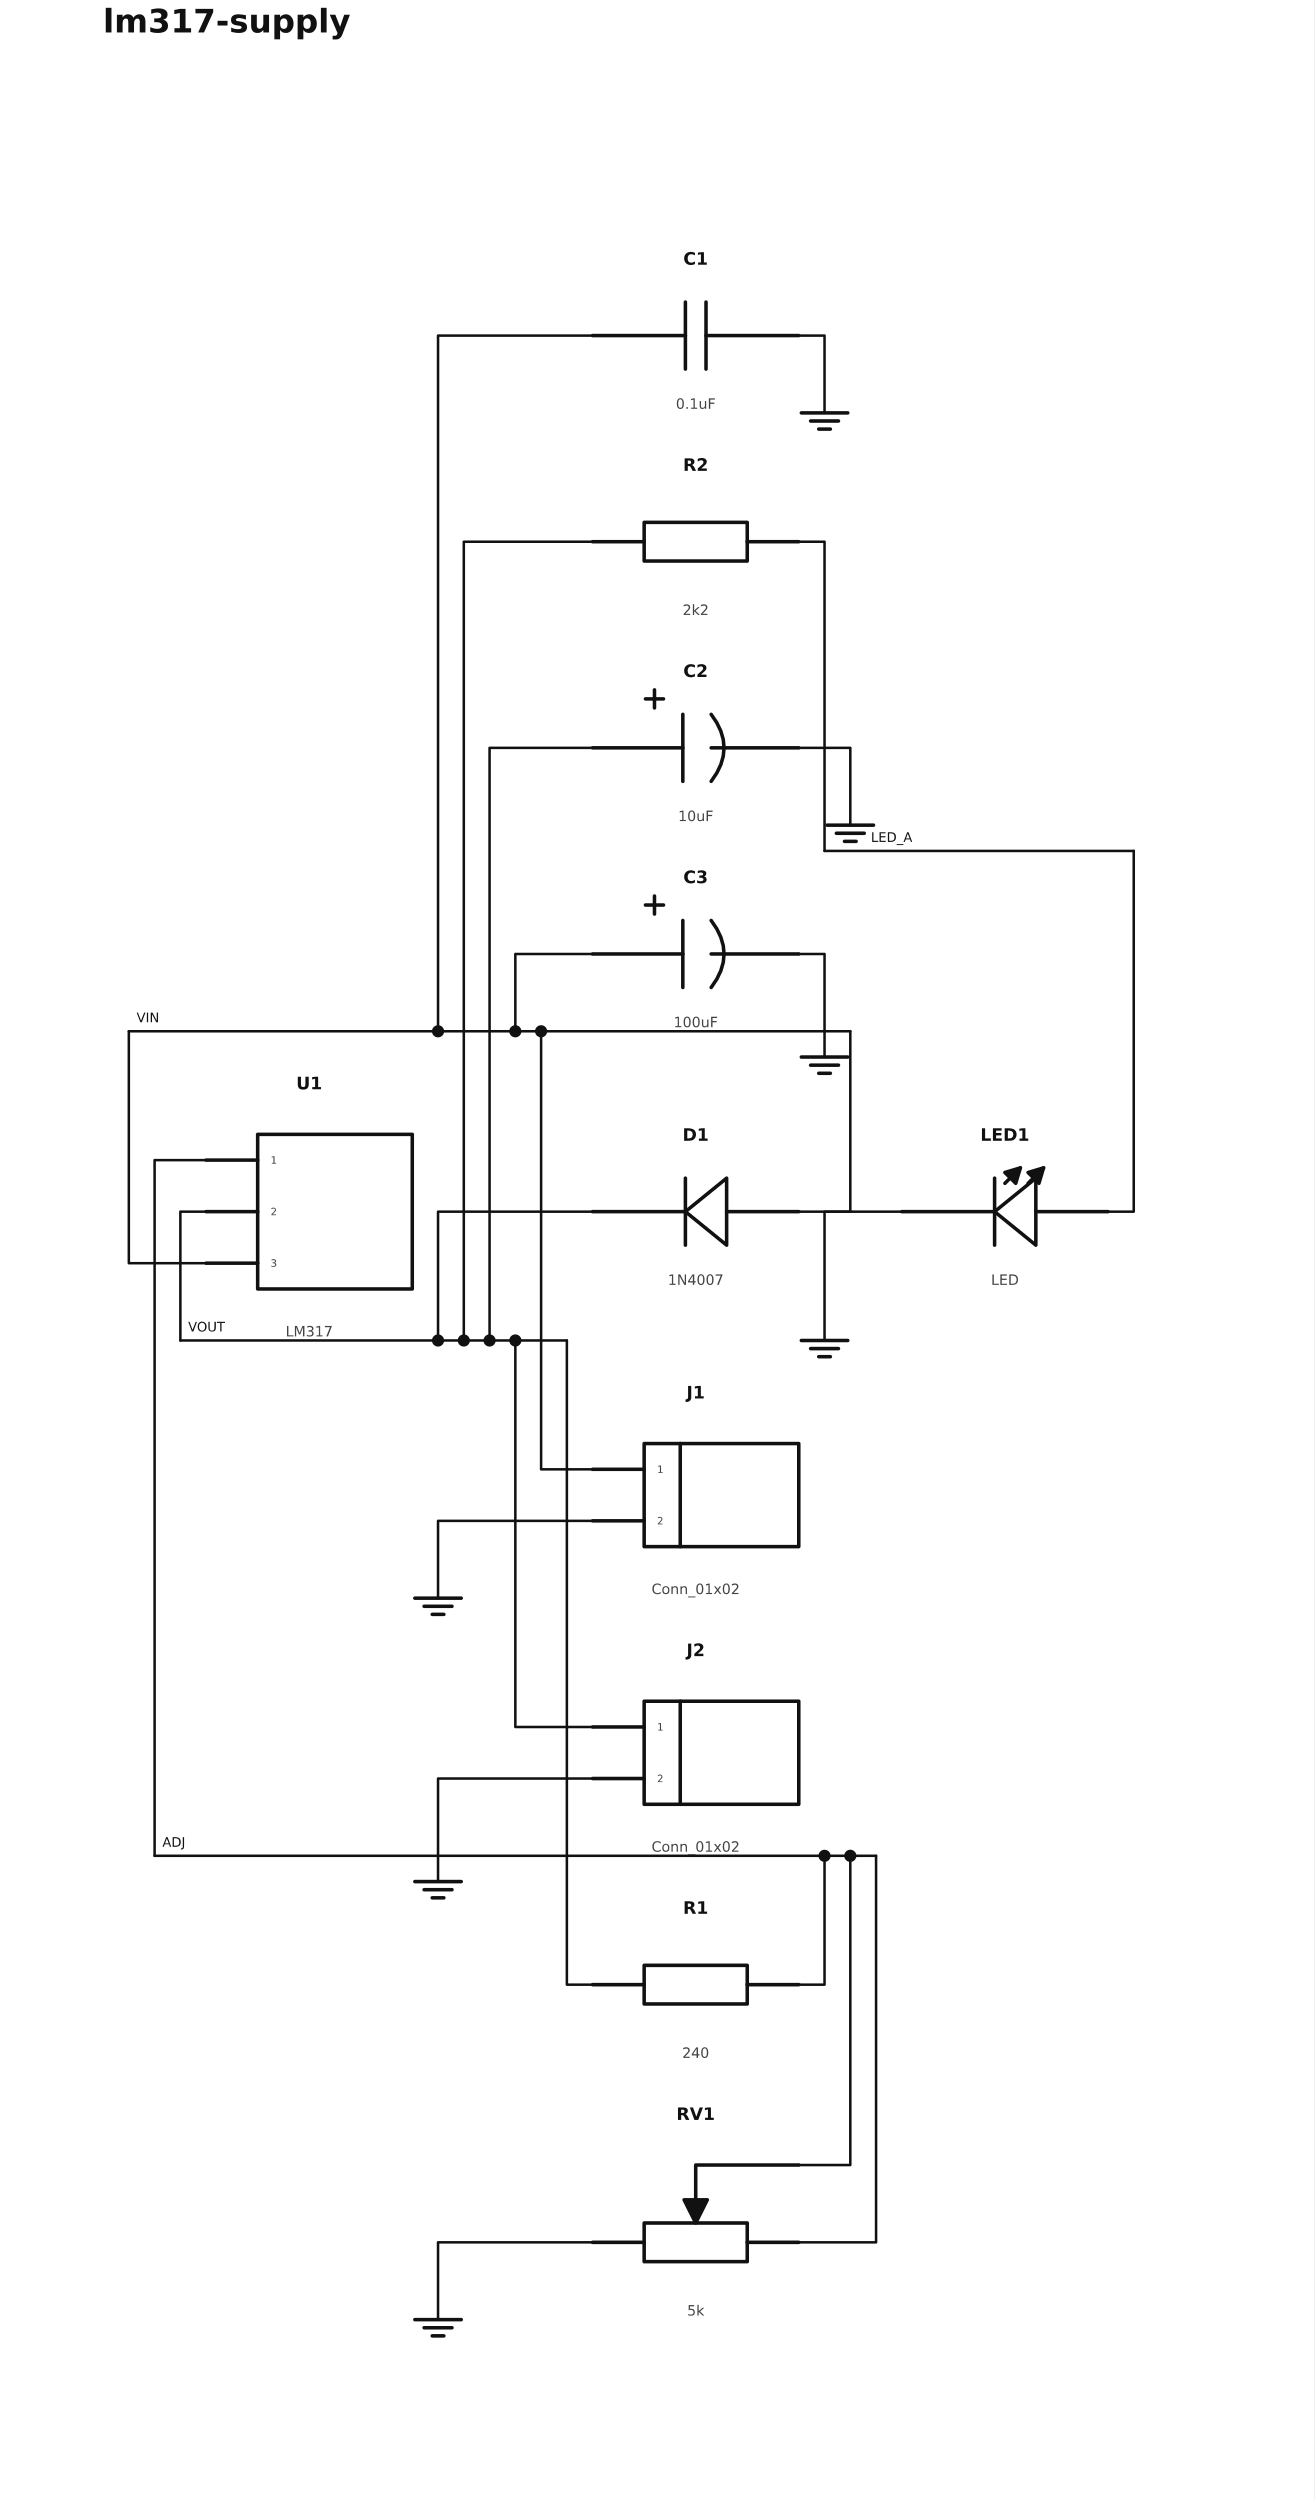
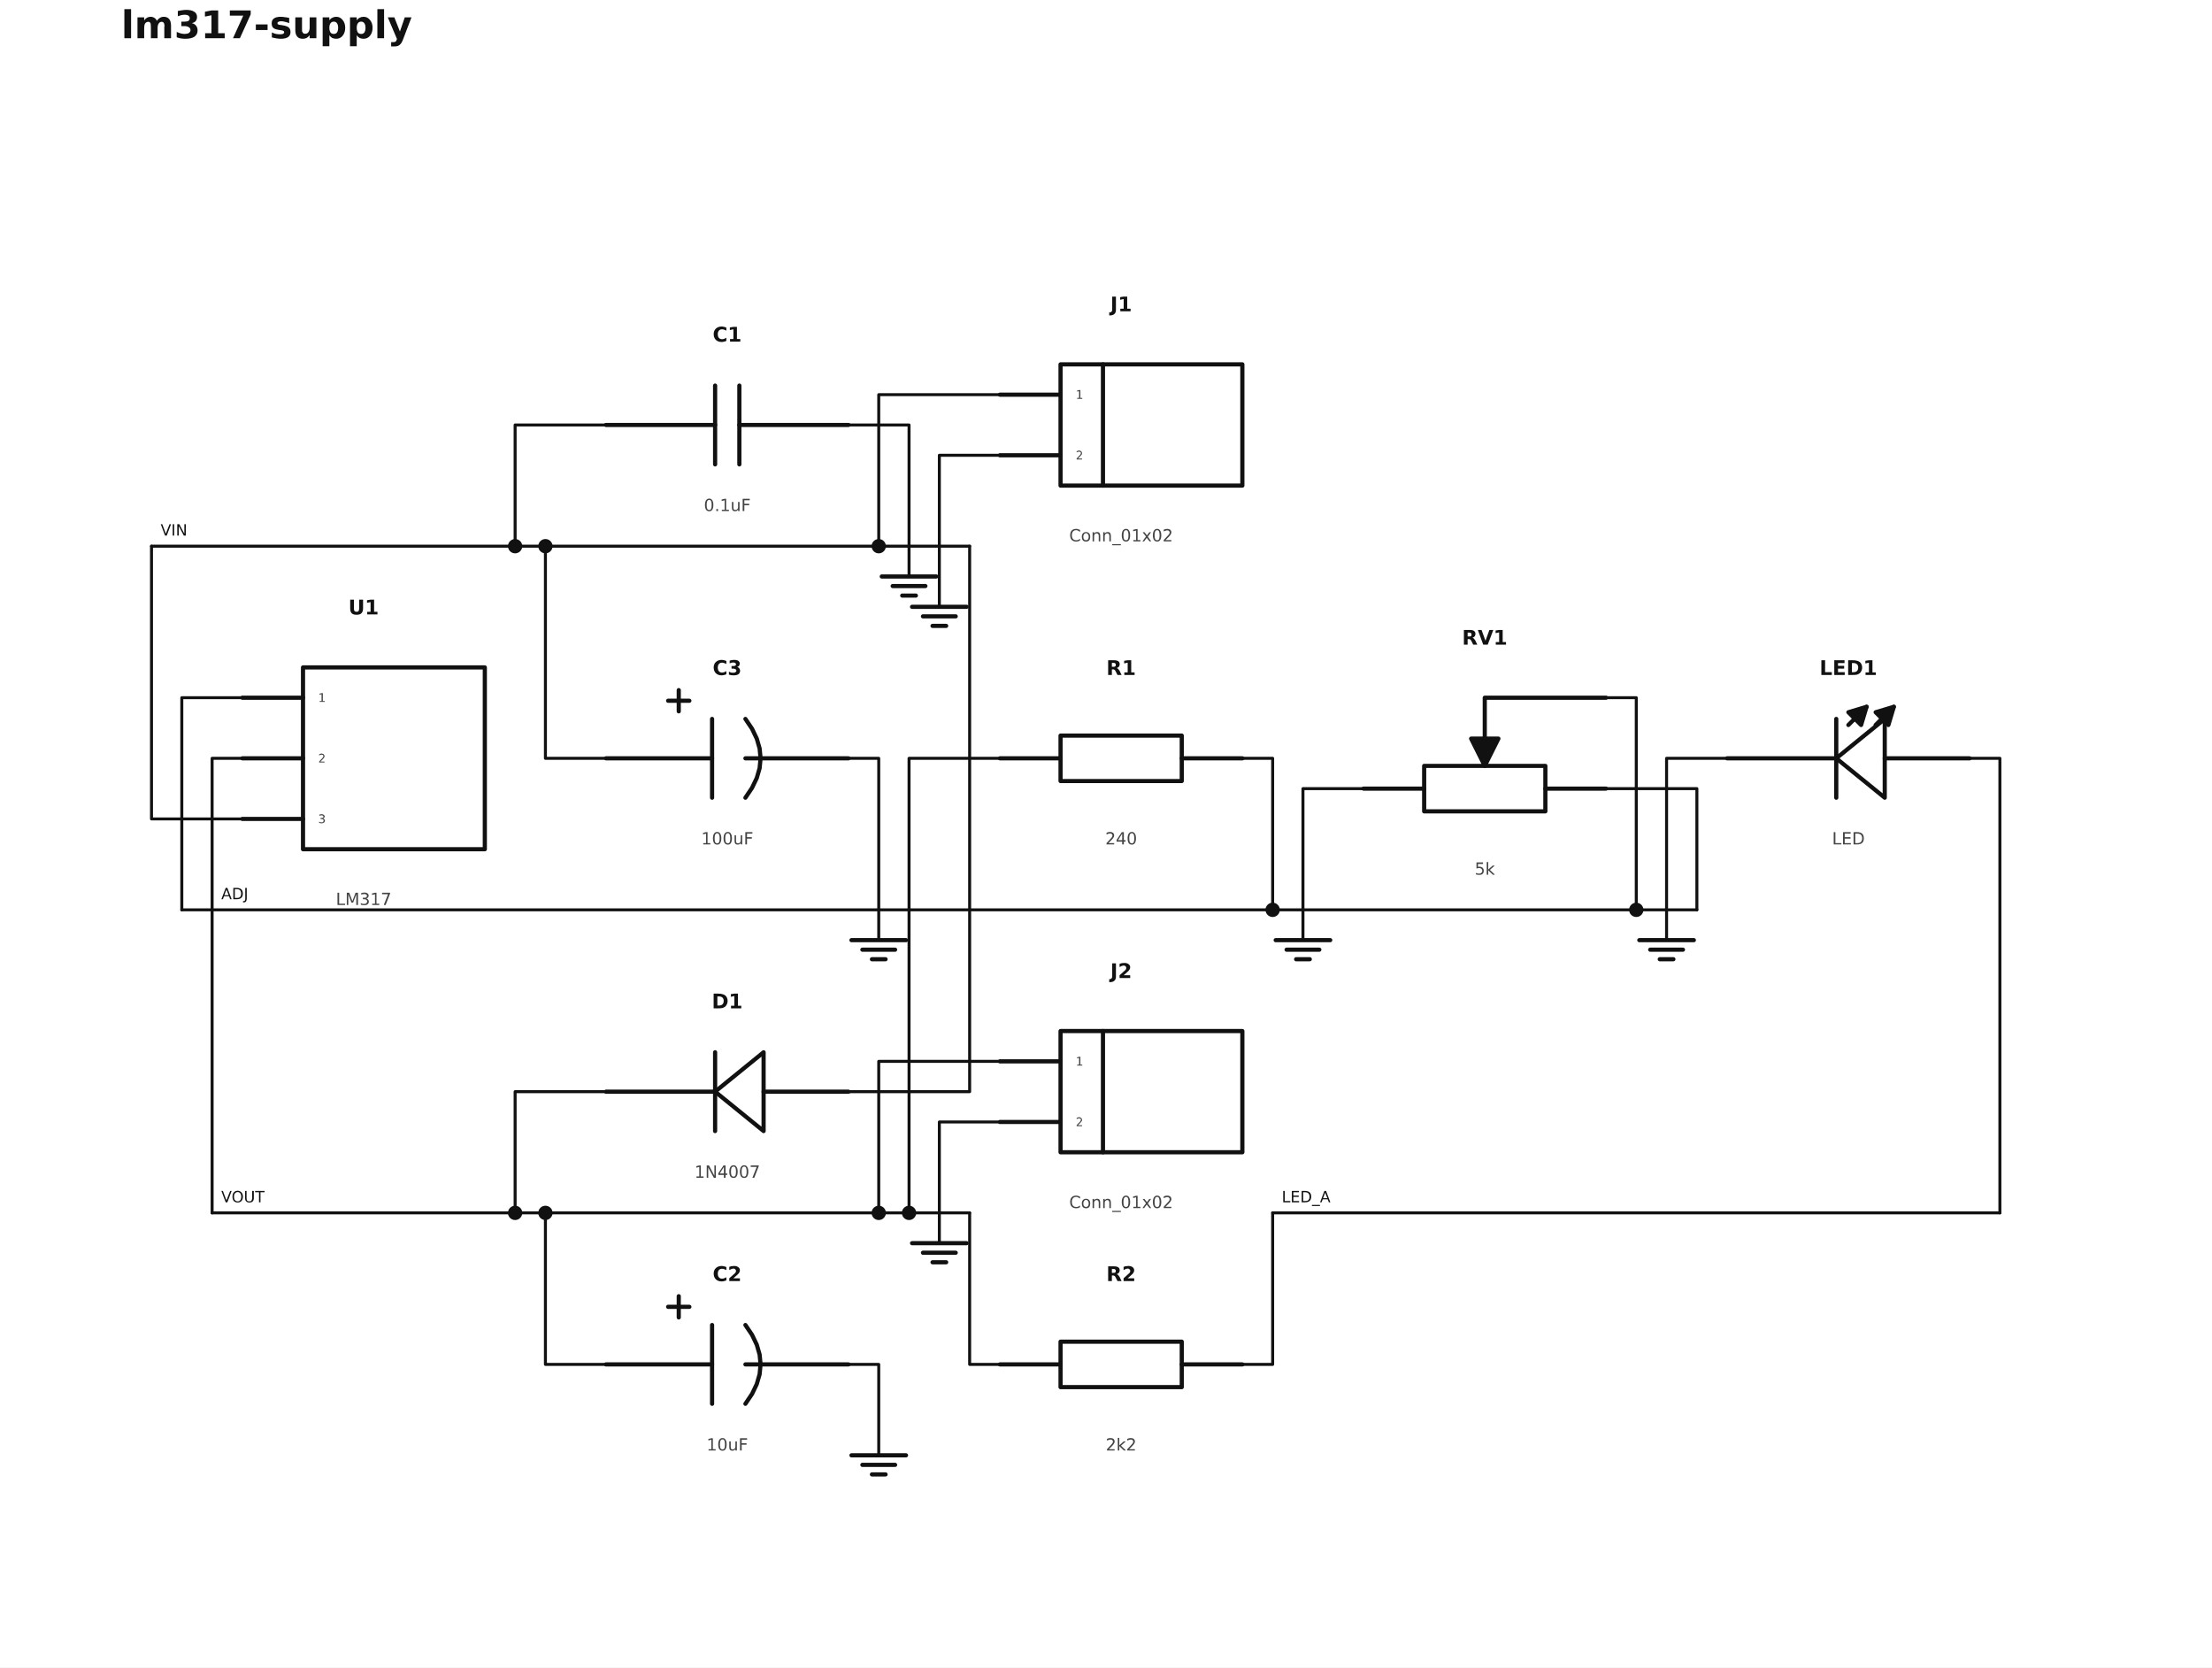
- <svg xmlns="http://www.w3.org/2000/svg" version="1.1" width="129.54mm" height="246.44mm" viewBox="0 -7.68 129.54 246.44">
-   <rect x="0" y="-7.68" width="129.54" height="246.44" fill="#ffffff" />
+ <svg xmlns="http://www.w3.org/2000/svg" version="1.1" width="185.42mm" height="139.76mm" viewBox="0 -7.68 185.42 139.76">
+   <rect x="0" y="-7.68" width="185.42" height="139.76" fill="#ffffff" />
  <text x="10.16" y="-4.48" font-size="3.2" fill="#111111" text-anchor="start" font-family="DejaVu Sans, Helvetica, Arial, sans-serif" font-weight="bold">lm317-supply</text>
  <g stroke-linecap="round" stroke-linejoin="round">
-     <polyline points="58.42,137.16 53.34,137.16 53.34,93.98" fill="none" stroke="#111111" stroke-width="0.25" />
-     <polyline points="58.42,25.4 43.18,25.4 43.18,93.98" fill="none" stroke="#111111" stroke-width="0.25" />
-     <polyline points="58.42,86.36 50.8,86.36 50.8,93.98" fill="none" stroke="#111111" stroke-width="0.25" />
-     <polyline points="20.32,116.84 12.7,116.84 12.7,93.98" fill="none" stroke="#111111" stroke-width="0.25" />
-     <polyline points="78.74,111.76 83.82,111.76 83.82,93.98" fill="none" stroke="#111111" stroke-width="0.25" />
-     <polyline points="12.7,93.98 83.82,93.98" fill="none" stroke="#111111" stroke-width="0.25" />
-     <polyline points="20.32,111.76 17.78,111.76 17.78,124.46" fill="none" stroke="#111111" stroke-width="0.25" />
-     <polyline points="58.42,187.96 55.88,187.96 55.88,124.46" fill="none" stroke="#111111" stroke-width="0.25" />
-     <polyline points="58.42,66.04 48.26,66.04 48.26,124.46" fill="none" stroke="#111111" stroke-width="0.25" />
-     <polyline points="58.42,111.76 43.18,111.76 43.18,124.46" fill="none" stroke="#111111" stroke-width="0.25" />
-     <polyline points="58.42,45.72 45.72,45.72 45.72,124.46" fill="none" stroke="#111111" stroke-width="0.25" />
-     <polyline points="58.42,162.56 50.8,162.56 50.8,124.46" fill="none" stroke="#111111" stroke-width="0.25" />
-     <polyline points="17.78,124.46 55.88,124.46" fill="none" stroke="#111111" stroke-width="0.25" />
-     <polyline points="20.32,106.68 15.24,106.68 15.24,175.26" fill="none" stroke="#111111" stroke-width="0.25" />
-     <polyline points="78.74,187.96 81.28,187.96 81.28,175.26" fill="none" stroke="#111111" stroke-width="0.25" />
-     <polyline points="78.74,205.74 83.82,205.74 83.82,175.26" fill="none" stroke="#111111" stroke-width="0.25" />
-     <polyline points="78.74,213.36 86.36,213.36 86.36,175.26" fill="none" stroke="#111111" stroke-width="0.25" />
-     <polyline points="15.24,175.26 86.36,175.26" fill="none" stroke="#111111" stroke-width="0.25" />
-     <polyline points="78.74,45.72 81.28,45.72 81.28,76.2" fill="none" stroke="#111111" stroke-width="0.25" />
-     <polyline points="109.22,111.76 111.76,111.76 111.76,76.2" fill="none" stroke="#111111" stroke-width="0.25" />
-     <polyline points="81.28,76.2 111.76,76.2" fill="none" stroke="#111111" stroke-width="0.25" />
-     <polyline points="58.42,142.24 43.18,142.24 43.18,149.86" fill="none" stroke="#111111" stroke-width="0.25" />
-     <line x1="40.894" y1="149.86" x2="45.466" y2="149.86" stroke="#111111" stroke-width="0.35" />
-     <line x1="41.808" y1="150.66" x2="44.552" y2="150.66" stroke="#111111" stroke-width="0.35" />
-     <line x1="42.608" y1="151.46" x2="43.752" y2="151.46" stroke="#111111" stroke-width="0.35" />
-     <polyline points="58.42,167.64 43.18,167.64 43.18,177.8" fill="none" stroke="#111111" stroke-width="0.25" />
-     <line x1="40.894" y1="177.8" x2="45.466" y2="177.8" stroke="#111111" stroke-width="0.35" />
-     <line x1="41.808" y1="178.6" x2="44.552" y2="178.6" stroke="#111111" stroke-width="0.35" />
-     <line x1="42.608" y1="179.4" x2="43.752" y2="179.4" stroke="#111111" stroke-width="0.35" />
-     <polyline points="78.74,25.4 81.28,25.4 81.28,33.02" fill="none" stroke="#111111" stroke-width="0.25" />
-     <line x1="78.994" y1="33.02" x2="83.566" y2="33.02" stroke="#111111" stroke-width="0.35" />
-     <line x1="79.908" y1="33.82" x2="82.652" y2="33.82" stroke="#111111" stroke-width="0.35" />
-     <line x1="80.709" y1="34.62" x2="81.852" y2="34.62" stroke="#111111" stroke-width="0.35" />
-     <polyline points="78.74,86.36 81.28,86.36 81.28,96.52" fill="none" stroke="#111111" stroke-width="0.25" />
-     <line x1="78.994" y1="96.52" x2="83.566" y2="96.52" stroke="#111111" stroke-width="0.35" />
-     <line x1="79.908" y1="97.32" x2="82.652" y2="97.32" stroke="#111111" stroke-width="0.35" />
-     <line x1="80.709" y1="98.12" x2="81.852" y2="98.12" stroke="#111111" stroke-width="0.35" />
-     <polyline points="78.74,66.04 83.82,66.04 83.82,73.66" fill="none" stroke="#111111" stroke-width="0.25" />
-     <line x1="81.534" y1="73.66" x2="86.106" y2="73.66" stroke="#111111" stroke-width="0.35" />
-     <line x1="82.448" y1="74.46" x2="85.192" y2="74.46" stroke="#111111" stroke-width="0.35" />
-     <line x1="83.249" y1="75.26" x2="84.392" y2="75.26" stroke="#111111" stroke-width="0.35" />
-     <polyline points="58.42,213.36 43.18,213.36 43.18,220.98" fill="none" stroke="#111111" stroke-width="0.25" />
-     <line x1="40.894" y1="220.98" x2="45.466" y2="220.98" stroke="#111111" stroke-width="0.35" />
-     <line x1="41.808" y1="221.78" x2="44.552" y2="221.78" stroke="#111111" stroke-width="0.35" />
-     <line x1="42.608" y1="222.58" x2="43.752" y2="222.58" stroke="#111111" stroke-width="0.35" />
-     <polyline points="88.9,111.76 81.28,111.76 81.28,124.46" fill="none" stroke="#111111" stroke-width="0.25" />
-     <line x1="78.994" y1="124.46" x2="83.566" y2="124.46" stroke="#111111" stroke-width="0.35" />
-     <line x1="79.908" y1="125.26" x2="82.652" y2="125.26" stroke="#111111" stroke-width="0.35" />
-     <line x1="80.709" y1="126.06" x2="81.852" y2="126.06" stroke="#111111" stroke-width="0.35" />
-     <circle cx="53.34" cy="93.98" r="0.6" fill="#111111" />
+     <polyline points="83.82,25.4 73.66,25.4 73.66,38.1" fill="none" stroke="#111111" stroke-width="0.25" />
+     <polyline points="50.8,27.94 43.18,27.94 43.18,38.1" fill="none" stroke="#111111" stroke-width="0.25" />
+     <polyline points="50.8,55.88 45.72,55.88 45.72,38.1" fill="none" stroke="#111111" stroke-width="0.25" />
+     <polyline points="20.32,60.96 12.7,60.96 12.7,38.1" fill="none" stroke="#111111" stroke-width="0.25" />
+     <polyline points="71.12,83.82 81.28,83.82 81.28,38.1" fill="none" stroke="#111111" stroke-width="0.25" />
+     <polyline points="12.7,38.1 81.28,38.1" fill="none" stroke="#111111" stroke-width="0.25" />
+     <polyline points="20.32,55.88 17.78,55.88 17.78,93.98" fill="none" stroke="#111111" stroke-width="0.25" />
+     <polyline points="83.82,55.88 76.2,55.88 76.2,93.98" fill="none" stroke="#111111" stroke-width="0.25" />
+     <polyline points="50.8,106.68 45.72,106.68 45.72,93.98" fill="none" stroke="#111111" stroke-width="0.25" />
+     <polyline points="50.8,83.82 43.18,83.82 43.18,93.98" fill="none" stroke="#111111" stroke-width="0.25" />
+     <polyline points="83.82,106.68 81.28,106.68 81.28,93.98" fill="none" stroke="#111111" stroke-width="0.25" />
+     <polyline points="83.82,81.28 73.66,81.28 73.66,93.98" fill="none" stroke="#111111" stroke-width="0.25" />
+     <polyline points="17.78,93.98 81.28,93.98" fill="none" stroke="#111111" stroke-width="0.25" />
+     <polyline points="20.32,50.8 15.24,50.8 15.24,68.58" fill="none" stroke="#111111" stroke-width="0.25" />
+     <polyline points="104.14,55.88 106.68,55.88 106.68,68.58" fill="none" stroke="#111111" stroke-width="0.25" />
+     <polyline points="134.62,50.8 137.16,50.8 137.16,68.58" fill="none" stroke="#111111" stroke-width="0.25" />
+     <polyline points="134.62,58.42 142.24,58.42 142.24,68.58" fill="none" stroke="#111111" stroke-width="0.25" />
+     <polyline points="15.24,68.58 142.24,68.58" fill="none" stroke="#111111" stroke-width="0.25" />
+     <polyline points="104.14,106.68 106.68,106.68 106.68,93.98" fill="none" stroke="#111111" stroke-width="0.25" />
+     <polyline points="165.1,55.88 167.64,55.88 167.64,93.98" fill="none" stroke="#111111" stroke-width="0.25" />
+     <polyline points="106.68,93.98 167.64,93.98" fill="none" stroke="#111111" stroke-width="0.25" />
+     <polyline points="83.82,30.48 78.74,30.48 78.74,43.18" fill="none" stroke="#111111" stroke-width="0.25" />
+     <line x1="76.454" y1="43.18" x2="81.026" y2="43.18" stroke="#111111" stroke-width="0.35" />
+     <line x1="77.368" y1="43.98" x2="80.112" y2="43.98" stroke="#111111" stroke-width="0.35" />
+     <line x1="78.169" y1="44.78" x2="79.312" y2="44.78" stroke="#111111" stroke-width="0.35" />
+     <polyline points="83.82,86.36 78.74,86.36 78.74,96.52" fill="none" stroke="#111111" stroke-width="0.25" />
+     <line x1="76.454" y1="96.52" x2="81.026" y2="96.52" stroke="#111111" stroke-width="0.35" />
+     <line x1="77.368" y1="97.32" x2="80.112" y2="97.32" stroke="#111111" stroke-width="0.35" />
+     <line x1="78.169" y1="98.12" x2="79.312" y2="98.12" stroke="#111111" stroke-width="0.35" />
+     <polyline points="71.12,27.94 76.2,27.94 76.2,40.64" fill="none" stroke="#111111" stroke-width="0.25" />
+     <line x1="73.914" y1="40.64" x2="78.486" y2="40.64" stroke="#111111" stroke-width="0.35" />
+     <line x1="74.828" y1="41.44" x2="77.572" y2="41.44" stroke="#111111" stroke-width="0.35" />
+     <line x1="75.629" y1="42.24" x2="76.772" y2="42.24" stroke="#111111" stroke-width="0.35" />
+     <polyline points="71.12,55.88 73.66,55.88 73.66,71.12" fill="none" stroke="#111111" stroke-width="0.25" />
+     <line x1="71.374" y1="71.12" x2="75.946" y2="71.12" stroke="#111111" stroke-width="0.35" />
+     <line x1="72.288" y1="71.92" x2="75.032" y2="71.92" stroke="#111111" stroke-width="0.35" />
+     <line x1="73.089" y1="72.72" x2="74.232" y2="72.72" stroke="#111111" stroke-width="0.35" />
+     <polyline points="71.12,106.68 73.66,106.68 73.66,114.3" fill="none" stroke="#111111" stroke-width="0.25" />
+     <line x1="71.374" y1="114.3" x2="75.946" y2="114.3" stroke="#111111" stroke-width="0.35" />
+     <line x1="72.288" y1="115.1" x2="75.032" y2="115.1" stroke="#111111" stroke-width="0.35" />
+     <line x1="73.089" y1="115.9" x2="74.232" y2="115.9" stroke="#111111" stroke-width="0.35" />
+     <polyline points="114.3,58.42 109.22,58.42 109.22,71.12" fill="none" stroke="#111111" stroke-width="0.25" />
+     <line x1="106.934" y1="71.12" x2="111.506" y2="71.12" stroke="#111111" stroke-width="0.35" />
+     <line x1="107.848" y1="71.92" x2="110.592" y2="71.92" stroke="#111111" stroke-width="0.35" />
+     <line x1="108.649" y1="72.72" x2="109.792" y2="72.72" stroke="#111111" stroke-width="0.35" />
+     <polyline points="144.78,55.88 139.7,55.88 139.7,71.12" fill="none" stroke="#111111" stroke-width="0.25" />
+     <line x1="137.414" y1="71.12" x2="141.986" y2="71.12" stroke="#111111" stroke-width="0.35" />
+     <line x1="138.328" y1="71.92" x2="141.072" y2="71.92" stroke="#111111" stroke-width="0.35" />
+     <line x1="139.129" y1="72.72" x2="140.271" y2="72.72" stroke="#111111" stroke-width="0.35" />
+     <circle cx="73.66" cy="38.1" r="0.6" fill="#111111" />
+     <circle cx="43.18" cy="38.1" r="0.6" fill="#111111" />
+     <circle cx="45.72" cy="38.1" r="0.6" fill="#111111" />
+     <circle cx="76.2" cy="93.98" r="0.6" fill="#111111" />
+     <circle cx="45.72" cy="93.98" r="0.6" fill="#111111" />
    <circle cx="43.18" cy="93.98" r="0.6" fill="#111111" />
-     <circle cx="50.8" cy="93.98" r="0.6" fill="#111111" />
-     <circle cx="48.26" cy="124.46" r="0.6" fill="#111111" />
-     <circle cx="43.18" cy="124.46" r="0.6" fill="#111111" />
-     <circle cx="45.72" cy="124.46" r="0.6" fill="#111111" />
-     <circle cx="50.8" cy="124.46" r="0.6" fill="#111111" />
-     <circle cx="81.28" cy="175.26" r="0.6" fill="#111111" />
-     <circle cx="83.82" cy="175.26" r="0.6" fill="#111111" />
-     <g transform="translate(58.42,20.32)">
+     <circle cx="73.66" cy="93.98" r="0.6" fill="#111111" />
+     <circle cx="106.68" cy="68.58" r="0.6" fill="#111111" />
+     <circle cx="137.16" cy="68.58" r="0.6" fill="#111111" />
+     <g transform="translate(50.8,22.86)">
      <polyline points="0,5.08 9.144,5.08" fill="none" stroke="#111111" stroke-width="0.35" />
      <polyline points="11.176,5.08 20.32,5.08" fill="none" stroke="#111111" stroke-width="0.35" />
      <polyline points="9.144,1.778 9.144,8.382" fill="none" stroke="#111111" stroke-width="0.35" />
      <polyline points="11.176,1.778 11.176,8.382" fill="none" stroke="#111111" stroke-width="0.35" />
    </g>
-     <g transform="translate(58.42,60.96)">
+     <g transform="translate(50.8,101.6)">
      <polyline points="0,5.08 8.89,5.08" fill="none" stroke="#111111" stroke-width="0.35" />
      <polyline points="11.684,5.08 20.32,5.08" fill="none" stroke="#111111" stroke-width="0.35" />
      <polyline points="8.89,1.778 8.89,8.382" fill="none" stroke="#111111" stroke-width="0.35" />
      <polyline points="11.684,1.778 12.24,2.603 12.636,3.429 12.875,4.255 12.954,5.08 12.875,5.905 12.636,6.731 12.24,7.556 11.684,8.382" fill="none" stroke="#111111" stroke-width="0.35" />
      <polyline points="5.207,0.254 6.985,0.254" fill="none" stroke="#111111" stroke-width="0.35" />
      <polyline points="6.096,-0.635 6.096,1.143" fill="none" stroke="#111111" stroke-width="0.35" />
    </g>
-     <g transform="translate(58.42,81.28)">
+     <g transform="translate(50.8,50.8)">
      <polyline points="0,5.08 8.89,5.08" fill="none" stroke="#111111" stroke-width="0.35" />
      <polyline points="11.684,5.08 20.32,5.08" fill="none" stroke="#111111" stroke-width="0.35" />
      <polyline points="8.89,1.778 8.89,8.382" fill="none" stroke="#111111" stroke-width="0.35" />
      <polyline points="11.684,1.778 12.24,2.603 12.636,3.429 12.875,4.255 12.954,5.08 12.875,5.905 12.636,6.731 12.24,7.556 11.684,8.382" fill="none" stroke="#111111" stroke-width="0.35" />
      <polyline points="5.207,0.254 6.985,0.254" fill="none" stroke="#111111" stroke-width="0.35" />
      <polyline points="6.096,-0.635 6.096,1.143" fill="none" stroke="#111111" stroke-width="0.35" />
    </g>
-     <g transform="translate(58.42,106.68)">
+     <g transform="translate(50.8,78.74)">
      <polyline points="0,5.08 9.144,5.08" fill="none" stroke="#111111" stroke-width="0.35" />
      <polyline points="13.208,5.08 20.32,5.08" fill="none" stroke="#111111" stroke-width="0.35" />
      <polyline points="9.144,1.778 9.144,8.382" fill="none" stroke="#111111" stroke-width="0.35" />
      <polygon points="13.208,1.778 13.208,8.382 9.144,5.08" fill="none" stroke="#111111" stroke-width="0.35" />
    </g>
-     <g transform="translate(58.42,132.08)">
+     <g transform="translate(83.82,20.32)">
      <polygon points="5.08,2.54 20.32,2.54 20.32,12.7 5.08,12.7" fill="none" stroke="#111111" stroke-width="0.35" />
      <polyline points="0,5.08 5.08,5.08" fill="none" stroke="#111111" stroke-width="0.35" />
      <polyline points="0,10.16 5.08,10.16" fill="none" stroke="#111111" stroke-width="0.35" />
      <polyline points="8.636,2.54 8.636,12.7" fill="none" stroke="#111111" stroke-width="0.35" />
    </g>
-     <g transform="translate(58.42,157.48)">
+     <g transform="translate(83.82,76.2)">
      <polygon points="5.08,2.54 20.32,2.54 20.32,12.7 5.08,12.7" fill="none" stroke="#111111" stroke-width="0.35" />
      <polyline points="0,5.08 5.08,5.08" fill="none" stroke="#111111" stroke-width="0.35" />
      <polyline points="0,10.16 5.08,10.16" fill="none" stroke="#111111" stroke-width="0.35" />
      <polyline points="8.636,2.54 8.636,12.7" fill="none" stroke="#111111" stroke-width="0.35" />
    </g>
-     <g transform="translate(88.9,106.68)">
+     <g transform="translate(144.78,50.8)">
      <polyline points="0,5.08 9.144,5.08" fill="none" stroke="#111111" stroke-width="0.35" />
      <polyline points="13.208,5.08 20.32,5.08" fill="none" stroke="#111111" stroke-width="0.35" />
      <polyline points="9.144,1.778 9.144,8.382" fill="none" stroke="#111111" stroke-width="0.35" />
      <polygon points="13.208,1.778 13.208,8.382 9.144,5.08" fill="none" stroke="#111111" stroke-width="0.35" />
      <polyline points="10.16,2.286 11.684,0.762" fill="none" stroke="#111111" stroke-width="0.35" />
      <polygon points="11.684,0.762 10.16,1.219 11.227,2.286" fill="#111111" stroke="#111111" stroke-width="0.35" />
      <polyline points="12.446,2.286 13.97,0.762" fill="none" stroke="#111111" stroke-width="0.35" />
      <polygon points="13.97,0.762 12.446,1.219 13.513,2.286" fill="#111111" stroke="#111111" stroke-width="0.35" />
    </g>
-     <g transform="translate(58.42,182.88)">
+     <g transform="translate(83.82,50.8)">
      <polyline points="0,5.08 5.08,5.08" fill="none" stroke="#111111" stroke-width="0.35" />
      <polyline points="15.24,5.08 20.32,5.08" fill="none" stroke="#111111" stroke-width="0.35" />
      <polygon points="5.08,3.175 15.24,3.175 15.24,6.985 5.08,6.985" fill="none" stroke="#111111" stroke-width="0.35" />
    </g>
-     <g transform="translate(58.42,40.64)">
+     <g transform="translate(83.82,101.6)">
      <polyline points="0,5.08 5.08,5.08" fill="none" stroke="#111111" stroke-width="0.35" />
      <polyline points="15.24,5.08 20.32,5.08" fill="none" stroke="#111111" stroke-width="0.35" />
      <polygon points="5.08,3.175 15.24,3.175 15.24,6.985 5.08,6.985" fill="none" stroke="#111111" stroke-width="0.35" />
    </g>
-     <g transform="translate(58.42,203.2)">
+     <g transform="translate(114.3,48.26)">
      <polyline points="0,10.16 5.08,10.16" fill="none" stroke="#111111" stroke-width="0.35" />
      <polyline points="15.24,10.16 20.32,10.16" fill="none" stroke="#111111" stroke-width="0.35" />
      <polygon points="5.08,8.255 15.24,8.255 15.24,12.065 5.08,12.065" fill="none" stroke="#111111" stroke-width="0.35" />
      <polyline points="20.32,2.54 10.16,2.54 10.16,5.969" fill="none" stroke="#111111" stroke-width="0.35" />
      <polygon points="9.017,5.969 11.303,5.969 10.16,8.255" fill="#111111" stroke="#111111" stroke-width="0.35" />
    </g>
-     <g transform="translate(20.32,101.6)">
+     <g transform="translate(20.32,45.72)">
      <polygon points="5.08,2.54 20.32,2.54 20.32,17.78 5.08,17.78" fill="none" stroke="#111111" stroke-width="0.35" />
      <polyline points="0,5.08 5.08,5.08" fill="none" stroke="#111111" stroke-width="0.35" />
      <polyline points="0,10.16 5.08,10.16" fill="none" stroke="#111111" stroke-width="0.35" />
      <polyline points="0,15.24 5.08,15.24" fill="none" stroke="#111111" stroke-width="0.35" />
    </g>
  </g>
-   <text x="68.58" y="18.415" font-size="1.7" fill="#111111" text-anchor="middle" font-family="DejaVu Sans, Helvetica, Arial, sans-serif" font-weight="bold">C1</text>
-   <text x="68.58" y="32.616" font-size="1.4" fill="#444444" text-anchor="middle" font-family="DejaVu Sans, Helvetica, Arial, sans-serif">0.1uF</text>
-   <text x="68.58" y="59.055" font-size="1.7" fill="#111111" text-anchor="middle" font-family="DejaVu Sans, Helvetica, Arial, sans-serif" font-weight="bold">C2</text>
-   <text x="68.58" y="73.256" font-size="1.4" fill="#444444" text-anchor="middle" font-family="DejaVu Sans, Helvetica, Arial, sans-serif">10uF</text>
-   <text x="68.58" y="79.375" font-size="1.7" fill="#111111" text-anchor="middle" font-family="DejaVu Sans, Helvetica, Arial, sans-serif" font-weight="bold">C3</text>
-   <text x="68.58" y="93.576" font-size="1.4" fill="#444444" text-anchor="middle" font-family="DejaVu Sans, Helvetica, Arial, sans-serif">100uF</text>
-   <text x="68.58" y="104.775" font-size="1.7" fill="#111111" text-anchor="middle" font-family="DejaVu Sans, Helvetica, Arial, sans-serif" font-weight="bold">D1</text>
-   <text x="68.58" y="118.976" font-size="1.4" fill="#444444" text-anchor="middle" font-family="DejaVu Sans, Helvetica, Arial, sans-serif">1N4007</text>
-   <text x="68.58" y="130.175" font-size="1.7" fill="#111111" text-anchor="middle" font-family="DejaVu Sans, Helvetica, Arial, sans-serif" font-weight="bold">J1</text>
-   <text x="68.58" y="149.456" font-size="1.4" fill="#444444" text-anchor="middle" font-family="DejaVu Sans, Helvetica, Arial, sans-serif">Conn_01x02</text>
-   <text x="64.77" y="137.51" font-size="1" fill="#444444" text-anchor="start" font-family="DejaVu Sans, Helvetica, Arial, sans-serif">1</text>
-   <text x="64.77" y="142.59" font-size="1" fill="#444444" text-anchor="start" font-family="DejaVu Sans, Helvetica, Arial, sans-serif">2</text>
-   <text x="68.58" y="155.575" font-size="1.7" fill="#111111" text-anchor="middle" font-family="DejaVu Sans, Helvetica, Arial, sans-serif" font-weight="bold">J2</text>
-   <text x="68.58" y="174.856" font-size="1.4" fill="#444444" text-anchor="middle" font-family="DejaVu Sans, Helvetica, Arial, sans-serif">Conn_01x02</text>
-   <text x="64.77" y="162.91" font-size="1" fill="#444444" text-anchor="start" font-family="DejaVu Sans, Helvetica, Arial, sans-serif">1</text>
-   <text x="64.77" y="167.99" font-size="1" fill="#444444" text-anchor="start" font-family="DejaVu Sans, Helvetica, Arial, sans-serif">2</text>
-   <text x="99.06" y="104.775" font-size="1.7" fill="#111111" text-anchor="middle" font-family="DejaVu Sans, Helvetica, Arial, sans-serif" font-weight="bold">LED1</text>
-   <text x="99.06" y="118.976" font-size="1.4" fill="#444444" text-anchor="middle" font-family="DejaVu Sans, Helvetica, Arial, sans-serif">LED</text>
-   <text x="68.58" y="180.975" font-size="1.7" fill="#111111" text-anchor="middle" font-family="DejaVu Sans, Helvetica, Arial, sans-serif" font-weight="bold">R1</text>
-   <text x="68.58" y="195.176" font-size="1.4" fill="#444444" text-anchor="middle" font-family="DejaVu Sans, Helvetica, Arial, sans-serif">240</text>
-   <text x="68.58" y="38.735" font-size="1.7" fill="#111111" text-anchor="middle" font-family="DejaVu Sans, Helvetica, Arial, sans-serif" font-weight="bold">R2</text>
-   <text x="68.58" y="52.936" font-size="1.4" fill="#444444" text-anchor="middle" font-family="DejaVu Sans, Helvetica, Arial, sans-serif">2k2</text>
-   <text x="68.58" y="201.295" font-size="1.7" fill="#111111" text-anchor="middle" font-family="DejaVu Sans, Helvetica, Arial, sans-serif" font-weight="bold">RV1</text>
-   <text x="68.58" y="220.576" font-size="1.4" fill="#444444" text-anchor="middle" font-family="DejaVu Sans, Helvetica, Arial, sans-serif">5k</text>
-   <text x="30.48" y="99.695" font-size="1.7" fill="#111111" text-anchor="middle" font-family="DejaVu Sans, Helvetica, Arial, sans-serif" font-weight="bold">U1</text>
-   <text x="30.48" y="124.056" font-size="1.4" fill="#444444" text-anchor="middle" font-family="DejaVu Sans, Helvetica, Arial, sans-serif">LM317</text>
-   <text x="26.67" y="107.03" font-size="1" fill="#444444" text-anchor="start" font-family="DejaVu Sans, Helvetica, Arial, sans-serif">1</text>
-   <text x="26.67" y="112.11" font-size="1" fill="#444444" text-anchor="start" font-family="DejaVu Sans, Helvetica, Arial, sans-serif">2</text>
-   <text x="26.67" y="117.19" font-size="1" fill="#444444" text-anchor="start" font-family="DejaVu Sans, Helvetica, Arial, sans-serif">3</text>
-   <text x="13.462" y="93.091" font-size="1.3" fill="#111111" text-anchor="start" font-family="DejaVu Sans, Helvetica, Arial, sans-serif">VIN</text>
-   <text x="18.542" y="123.571" font-size="1.3" fill="#111111" text-anchor="start" font-family="DejaVu Sans, Helvetica, Arial, sans-serif">VOUT</text>
-   <text x="16.002" y="174.371" font-size="1.3" fill="#111111" text-anchor="start" font-family="DejaVu Sans, Helvetica, Arial, sans-serif">ADJ</text>
-   <text x="85.852" y="75.311" font-size="1.3" fill="#111111" text-anchor="start" font-family="DejaVu Sans, Helvetica, Arial, sans-serif">LED_A</text>
+   <text x="60.96" y="20.955" font-size="1.7" fill="#111111" text-anchor="middle" font-family="DejaVu Sans, Helvetica, Arial, sans-serif" font-weight="bold">C1</text>
+   <text x="60.96" y="35.156" font-size="1.4" fill="#444444" text-anchor="middle" font-family="DejaVu Sans, Helvetica, Arial, sans-serif">0.1uF</text>
+   <text x="60.96" y="99.695" font-size="1.7" fill="#111111" text-anchor="middle" font-family="DejaVu Sans, Helvetica, Arial, sans-serif" font-weight="bold">C2</text>
+   <text x="60.96" y="113.896" font-size="1.4" fill="#444444" text-anchor="middle" font-family="DejaVu Sans, Helvetica, Arial, sans-serif">10uF</text>
+   <text x="60.96" y="48.895" font-size="1.7" fill="#111111" text-anchor="middle" font-family="DejaVu Sans, Helvetica, Arial, sans-serif" font-weight="bold">C3</text>
+   <text x="60.96" y="63.096" font-size="1.4" fill="#444444" text-anchor="middle" font-family="DejaVu Sans, Helvetica, Arial, sans-serif">100uF</text>
+   <text x="60.96" y="76.835" font-size="1.7" fill="#111111" text-anchor="middle" font-family="DejaVu Sans, Helvetica, Arial, sans-serif" font-weight="bold">D1</text>
+   <text x="60.96" y="91.036" font-size="1.4" fill="#444444" text-anchor="middle" font-family="DejaVu Sans, Helvetica, Arial, sans-serif">1N4007</text>
+   <text x="93.98" y="18.415" font-size="1.7" fill="#111111" text-anchor="middle" font-family="DejaVu Sans, Helvetica, Arial, sans-serif" font-weight="bold">J1</text>
+   <text x="93.98" y="37.696" font-size="1.4" fill="#444444" text-anchor="middle" font-family="DejaVu Sans, Helvetica, Arial, sans-serif">Conn_01x02</text>
+   <text x="90.17" y="25.75" font-size="1" fill="#444444" text-anchor="start" font-family="DejaVu Sans, Helvetica, Arial, sans-serif">1</text>
+   <text x="90.17" y="30.83" font-size="1" fill="#444444" text-anchor="start" font-family="DejaVu Sans, Helvetica, Arial, sans-serif">2</text>
+   <text x="93.98" y="74.295" font-size="1.7" fill="#111111" text-anchor="middle" font-family="DejaVu Sans, Helvetica, Arial, sans-serif" font-weight="bold">J2</text>
+   <text x="93.98" y="93.576" font-size="1.4" fill="#444444" text-anchor="middle" font-family="DejaVu Sans, Helvetica, Arial, sans-serif">Conn_01x02</text>
+   <text x="90.17" y="81.63" font-size="1" fill="#444444" text-anchor="start" font-family="DejaVu Sans, Helvetica, Arial, sans-serif">1</text>
+   <text x="90.17" y="86.71" font-size="1" fill="#444444" text-anchor="start" font-family="DejaVu Sans, Helvetica, Arial, sans-serif">2</text>
+   <text x="154.94" y="48.895" font-size="1.7" fill="#111111" text-anchor="middle" font-family="DejaVu Sans, Helvetica, Arial, sans-serif" font-weight="bold">LED1</text>
+   <text x="154.94" y="63.096" font-size="1.4" fill="#444444" text-anchor="middle" font-family="DejaVu Sans, Helvetica, Arial, sans-serif">LED</text>
+   <text x="93.98" y="48.895" font-size="1.7" fill="#111111" text-anchor="middle" font-family="DejaVu Sans, Helvetica, Arial, sans-serif" font-weight="bold">R1</text>
+   <text x="93.98" y="63.096" font-size="1.4" fill="#444444" text-anchor="middle" font-family="DejaVu Sans, Helvetica, Arial, sans-serif">240</text>
+   <text x="93.98" y="99.695" font-size="1.7" fill="#111111" text-anchor="middle" font-family="DejaVu Sans, Helvetica, Arial, sans-serif" font-weight="bold">R2</text>
+   <text x="93.98" y="113.896" font-size="1.4" fill="#444444" text-anchor="middle" font-family="DejaVu Sans, Helvetica, Arial, sans-serif">2k2</text>
+   <text x="124.46" y="46.355" font-size="1.7" fill="#111111" text-anchor="middle" font-family="DejaVu Sans, Helvetica, Arial, sans-serif" font-weight="bold">RV1</text>
+   <text x="124.46" y="65.636" font-size="1.4" fill="#444444" text-anchor="middle" font-family="DejaVu Sans, Helvetica, Arial, sans-serif">5k</text>
+   <text x="30.48" y="43.815" font-size="1.7" fill="#111111" text-anchor="middle" font-family="DejaVu Sans, Helvetica, Arial, sans-serif" font-weight="bold">U1</text>
+   <text x="30.48" y="68.176" font-size="1.4" fill="#444444" text-anchor="middle" font-family="DejaVu Sans, Helvetica, Arial, sans-serif">LM317</text>
+   <text x="26.67" y="51.15" font-size="1" fill="#444444" text-anchor="start" font-family="DejaVu Sans, Helvetica, Arial, sans-serif">1</text>
+   <text x="26.67" y="56.23" font-size="1" fill="#444444" text-anchor="start" font-family="DejaVu Sans, Helvetica, Arial, sans-serif">2</text>
+   <text x="26.67" y="61.31" font-size="1" fill="#444444" text-anchor="start" font-family="DejaVu Sans, Helvetica, Arial, sans-serif">3</text>
+   <text x="13.462" y="37.211" font-size="1.3" fill="#111111" text-anchor="start" font-family="DejaVu Sans, Helvetica, Arial, sans-serif">VIN</text>
+   <text x="18.542" y="93.091" font-size="1.3" fill="#111111" text-anchor="start" font-family="DejaVu Sans, Helvetica, Arial, sans-serif">VOUT</text>
+   <text x="18.542" y="67.691" font-size="1.3" fill="#111111" text-anchor="start" font-family="DejaVu Sans, Helvetica, Arial, sans-serif">ADJ</text>
+   <text x="107.442" y="93.091" font-size="1.3" fill="#111111" text-anchor="start" font-family="DejaVu Sans, Helvetica, Arial, sans-serif">LED_A</text>
</svg>
